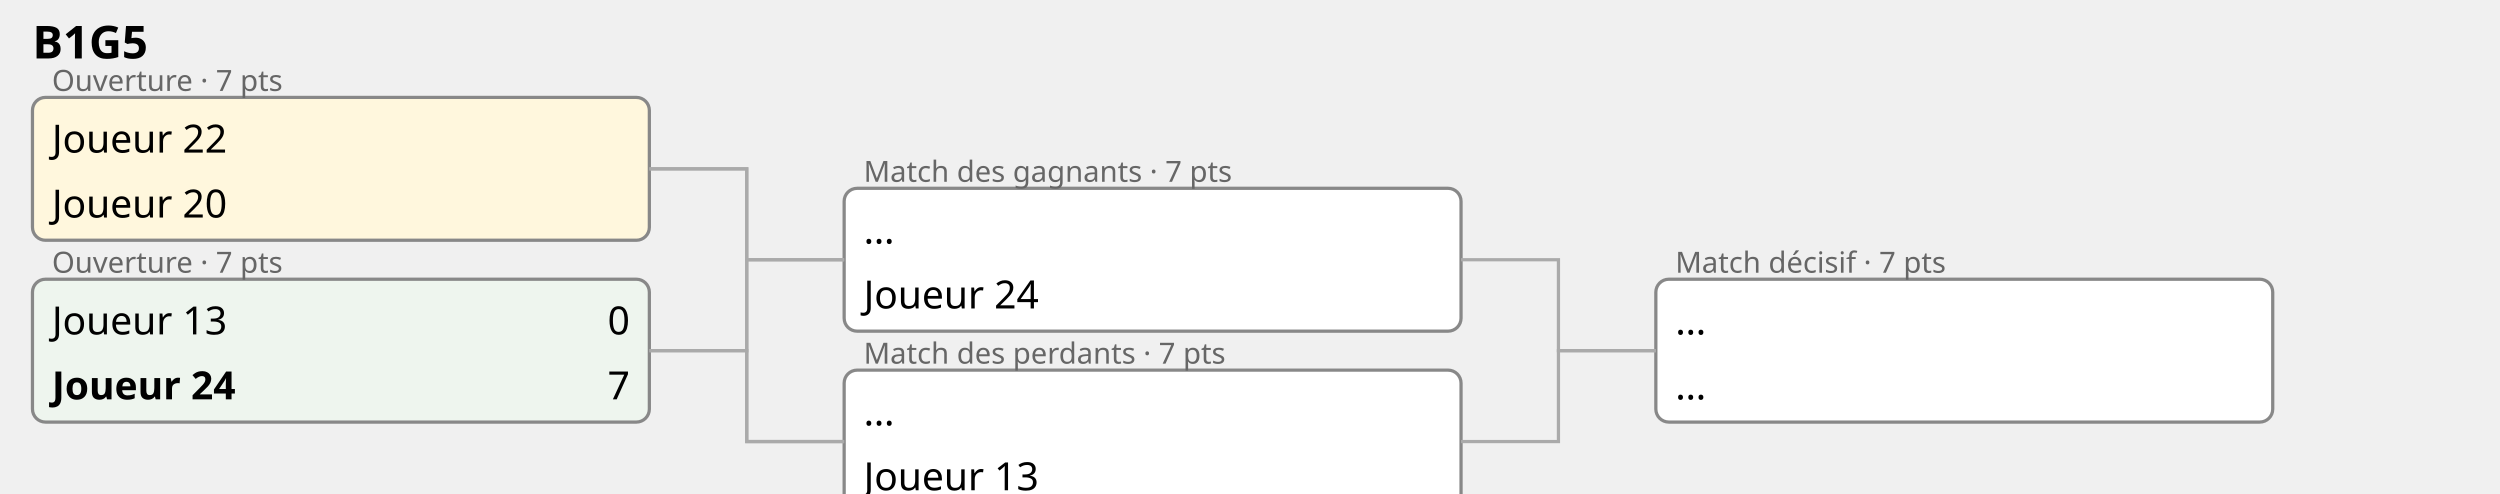
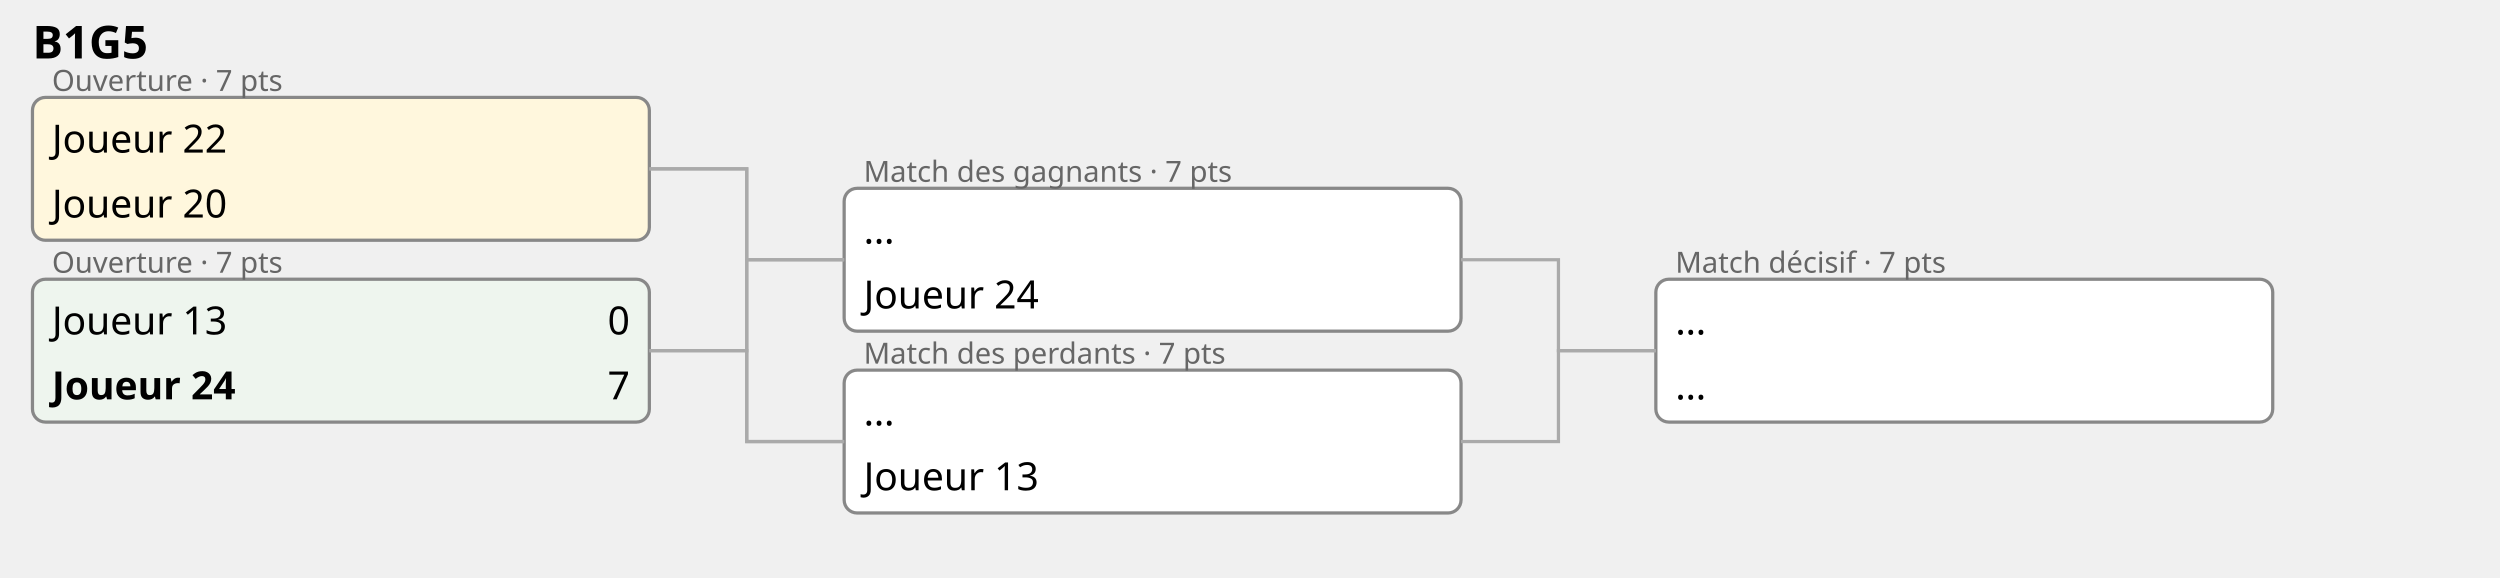
- <svg xmlns="http://www.w3.org/2000/svg" viewBox="0 0 770 152" width="770" height="152" font-family="system-ui, sans-serif" font-size="12">
+ <svg xmlns="http://www.w3.org/2000/svg" viewBox="0 0 770 178" width="770" height="178" font-family="system-ui, sans-serif" font-size="12">
  <text x="10" y="18" font-size="14" font-weight="bold">B1G5</text>
  <rect x="10" y="30" width="190" height="44" rx="4" fill="#fff7dd" stroke="#888" />
  <text x="16" y="47" font-weight="normal">Joueur 22</text>
  <text x="194" y="47" text-anchor="end" />
  <text x="16" y="67" font-weight="normal">Joueur 20</text>
  <text x="194" y="67" text-anchor="end" />
  <text x="16" y="28" font-size="9" fill="#666">Ouverture · 7 pts</text>
  <rect x="10" y="86" width="190" height="44" rx="4" fill="#eef5ee" stroke="#888" />
  <text x="16" y="103" font-weight="normal">Joueur 13</text>
  <text x="194" y="103" text-anchor="end">0</text>
  <text x="16" y="123" font-weight="bold">Joueur 24</text>
  <text x="194" y="123" text-anchor="end">7</text>
  <text x="16" y="84" font-size="9" fill="#666">Ouverture · 7 pts</text>
  <rect x="260" y="58" width="190" height="44" rx="4" fill="#fff" stroke="#888" />
  <text x="266" y="75" font-weight="normal">…</text>
  <text x="444" y="75" text-anchor="end" />
  <text x="266" y="95" font-weight="normal">Joueur 24</text>
  <text x="444" y="95" text-anchor="end" />
  <text x="266" y="56" font-size="9" fill="#666">Match des gagnants · 7 pts</text>
  <path d="M200 52 H230 V80 H260" fill="none" stroke="#aaa" />
  <path d="M200 108 H230 V80 H260" fill="none" stroke="#aaa" />
  <rect x="260" y="114" width="190" height="44" rx="4" fill="#fff" stroke="#888" />
  <text x="266" y="131" font-weight="normal">…</text>
  <text x="444" y="131" text-anchor="end" />
  <text x="266" y="151" font-weight="normal">Joueur 13</text>
  <text x="444" y="151" text-anchor="end" />
  <text x="266" y="112" font-size="9" fill="#666">Match des perdants · 7 pts</text>
  <path d="M200 52 H230 V136 H260" fill="none" stroke="#aaa" />
  <path d="M200 108 H230 V136 H260" fill="none" stroke="#aaa" />
  <rect x="510" y="86" width="190" height="44" rx="4" fill="#fff" stroke="#888" />
  <text x="516" y="103" font-weight="normal">…</text>
  <text x="694" y="103" text-anchor="end" />
  <text x="516" y="123" font-weight="normal">…</text>
  <text x="694" y="123" text-anchor="end" />
  <text x="516" y="84" font-size="9" fill="#666">Match décisif · 7 pts</text>
  <path d="M450 80 H480 V108 H510" fill="none" stroke="#aaa" />
  <path d="M450 136 H480 V108 H510" fill="none" stroke="#aaa" />
</svg>
